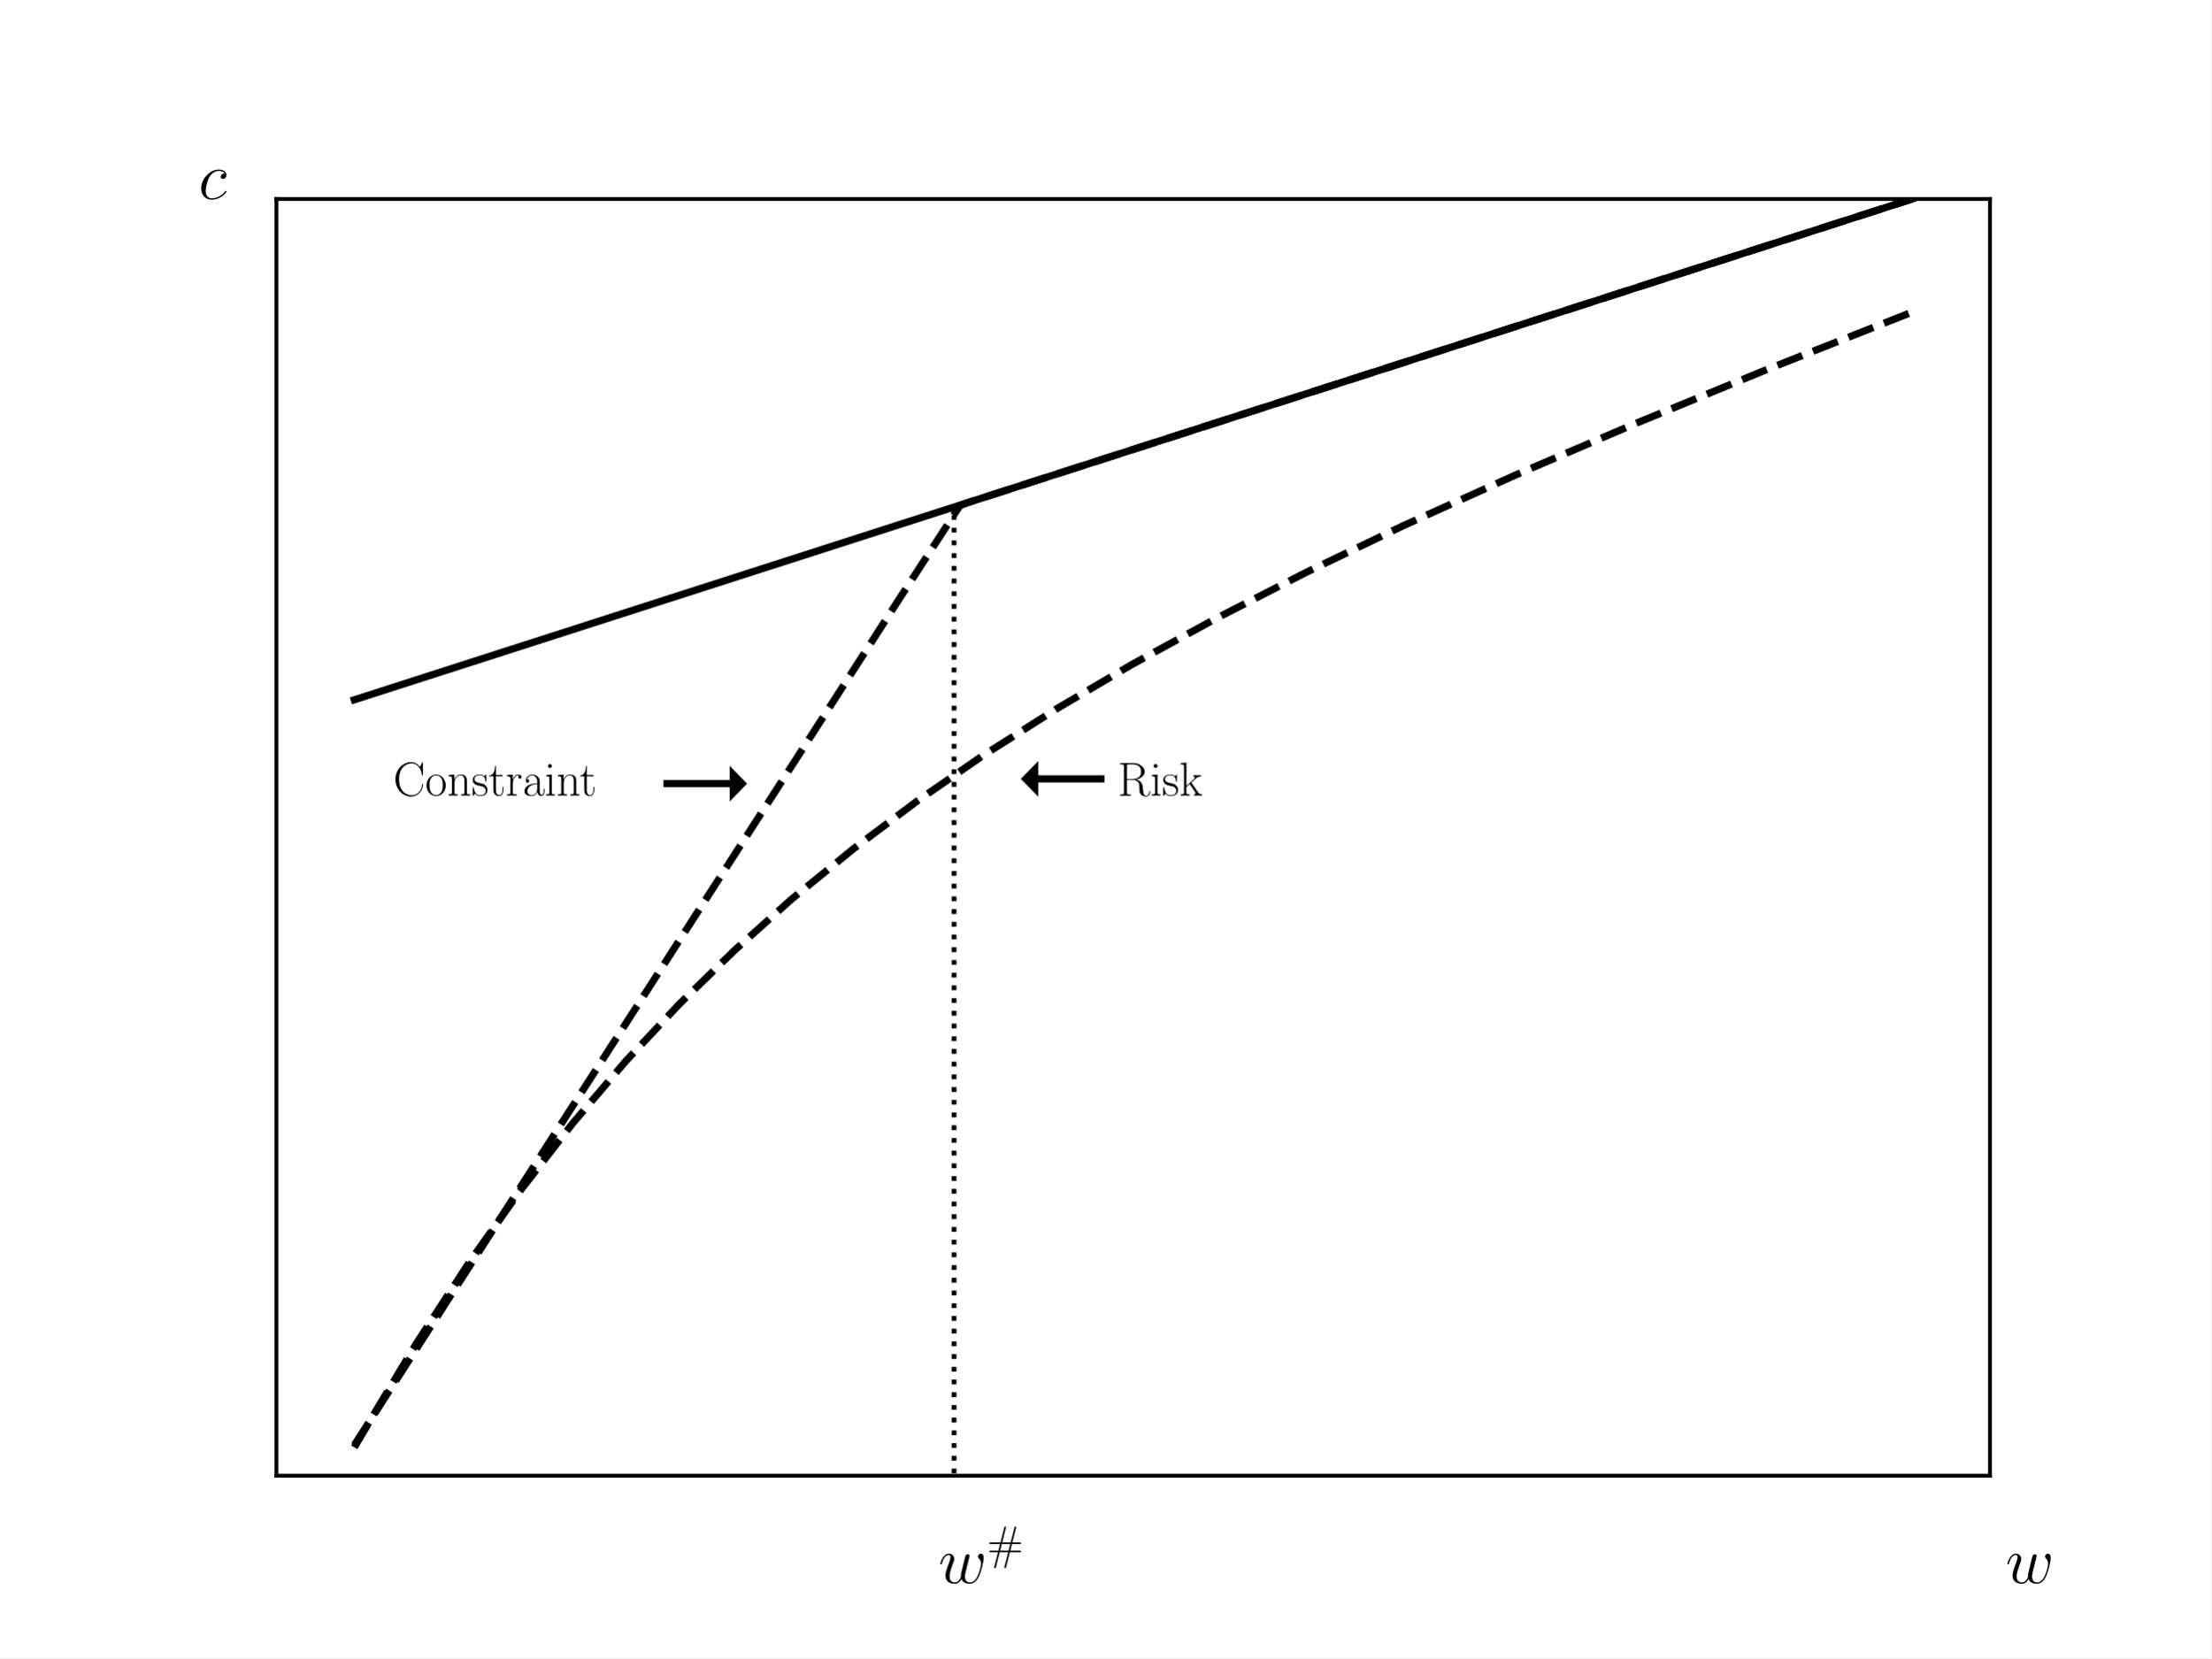
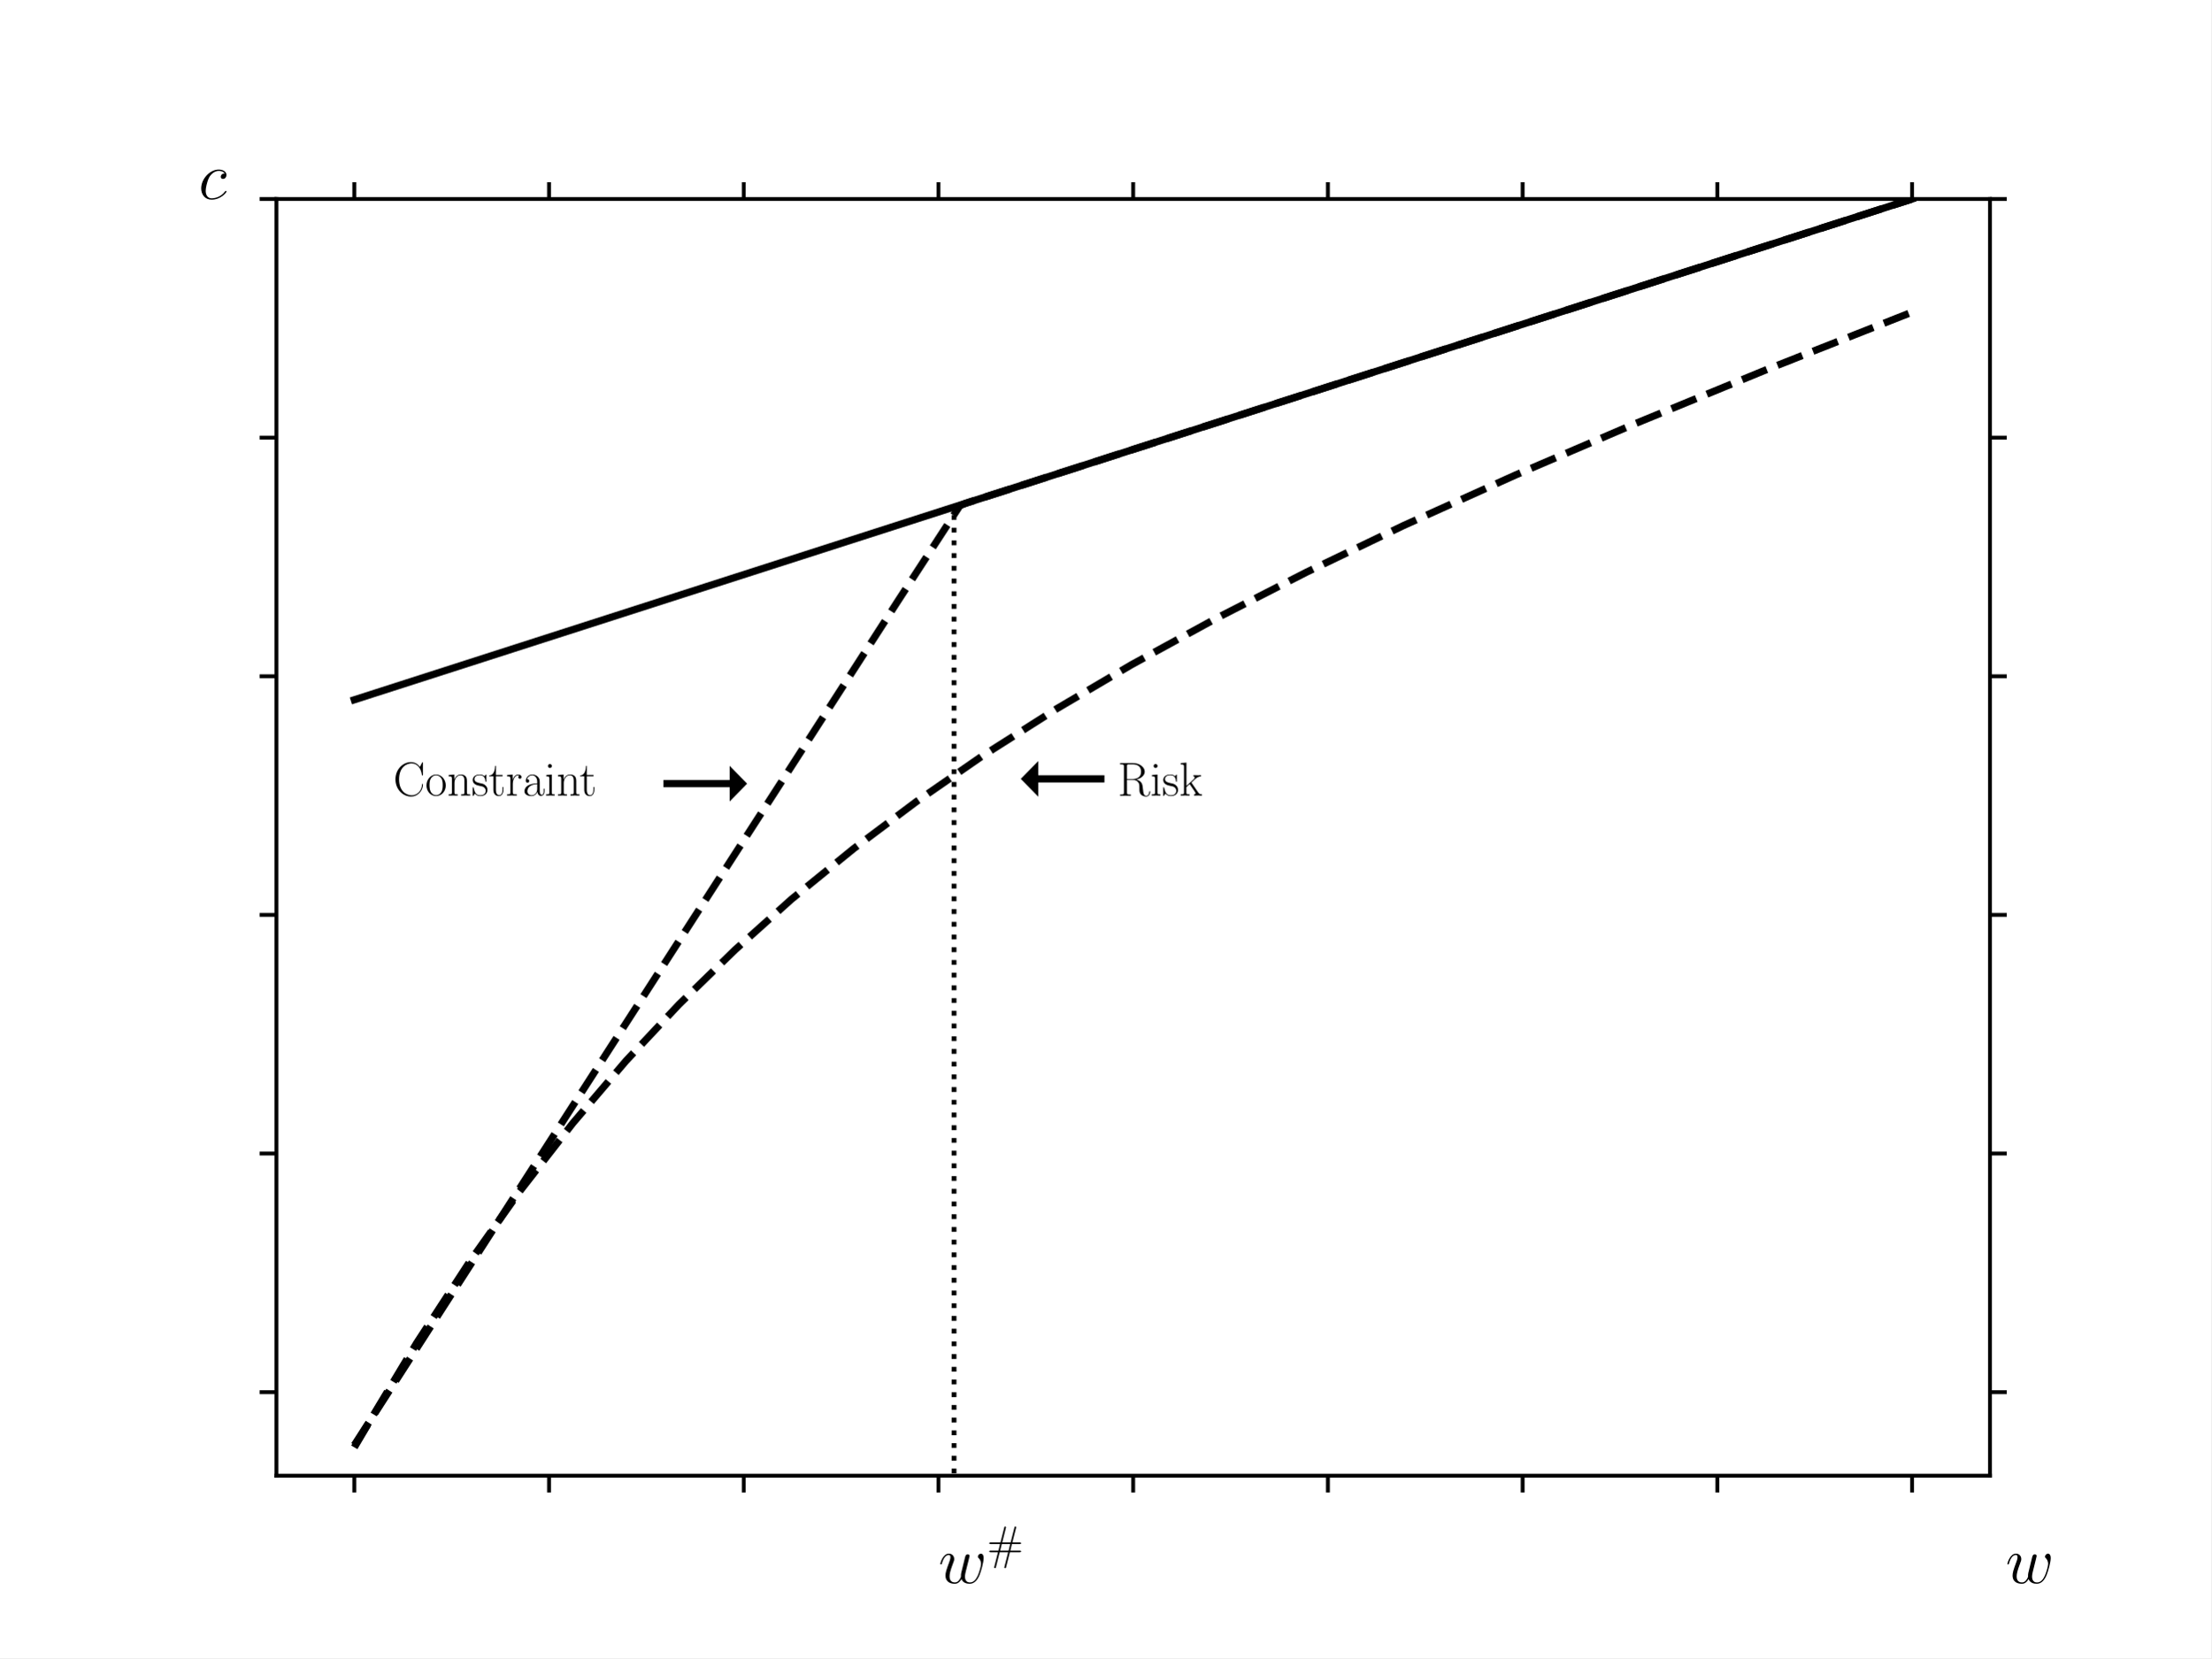
<svg xmlns="http://www.w3.org/2000/svg" xmlns:xlink="http://www.w3.org/1999/xlink" height="345.6pt" version="1.1" viewBox="0 0 460.8 345.6" width="460.8pt">
  <defs>
    <style type="text/css">
*{stroke-linecap:butt;stroke-linejoin:round;}
  </style>
  </defs>
  <g id="figure_1">
    <g id="patch_1">
      <path d="M 0 345.6  L 460.8 345.6  L 460.8 0  L 0 0  z " style="fill:#ffffff;" />
    </g>
    <g id="axes_1">
      <g id="patch_2">
        <path d="M 57.6 307.584  L 414.72 307.584  L 414.72 41.472  L 57.6 41.472  z " style="fill:#ffffff;" />
      </g>
      <g id="patch_3">
-         <path clip-path="url(#pa554816135)" d="M 154.996 163.336  L 152.561 165.823  L 152.561 163.585  L 138.764 163.585  L 138.764 163.088  L 152.561 163.088  L 152.561 160.849  z " style="stroke:#000000;stroke-linejoin:miter;" />
+         <path clip-path="url(#pf6ea6e6d58)" d="M 154.996 163.336  L 152.561 165.823  L 152.561 163.585  L 138.764 163.585  L 138.764 163.088  L 152.561 163.088  L 152.561 160.849  z " style="stroke:#000000;stroke-linejoin:miter;" />
      </g>
      <g id="patch_4">
-         <path clip-path="url(#pa554816135)" d="M 213.434 162.342  L 215.869 159.855  L 215.869 162.093  L 229.667 162.093  L 229.667 162.59  L 215.869 162.59  L 215.869 164.829  z " style="stroke:#000000;stroke-linejoin:miter;" />
+         <path clip-path="url(#pf6ea6e6d58)" d="M 213.434 162.342  L 215.869 159.855  L 215.869 162.093  L 229.667 162.093  L 229.667 162.59  L 215.869 162.59  L 215.869 164.829  z " style="stroke:#000000;stroke-linejoin:miter;" />
      </g>
      <g id="matplotlib.axis_1">
-         <g id="xtick_1" />
-         <g id="xtick_2" />
-         <g id="xtick_3" />
-         <g id="xtick_4" />
-         <g id="xtick_5" />
-         <g id="xtick_6" />
-         <g id="xtick_7" />
-         <g id="xtick_8" />
-         <g id="xtick_9" />
+         <g id="xtick_1">
+           <g id="line2d_1">
+             <defs>
+               <path d="M 0 0  L 0 3.5  " id="m6dffb89e5c" style="stroke:#000000;stroke-width:0.8;" />
+             </defs>
+             <g>
+               <use style="stroke:#000000;stroke-width:0.8;" x="73.833" xlink:href="#m6dffb89e5c" y="307.584" />
+             </g>
+           </g>
+           <g id="line2d_2">
+             <defs>
+               <path d="M 0 0  L 0 -3.5  " id="m6ef9e88439" style="stroke:#000000;stroke-width:0.8;" />
+             </defs>
+             <g>
+               <use style="stroke:#000000;stroke-width:0.8;" x="73.833" xlink:href="#m6ef9e88439" y="41.472" />
+             </g>
+           </g>
+         </g>
+         <g id="xtick_2">
+           <g id="line2d_3">
+             <g>
+               <use style="stroke:#000000;stroke-width:0.8;" x="114.415" xlink:href="#m6dffb89e5c" y="307.584" />
+             </g>
+           </g>
+           <g id="line2d_4">
+             <g>
+               <use style="stroke:#000000;stroke-width:0.8;" x="114.415" xlink:href="#m6ef9e88439" y="41.472" />
+             </g>
+           </g>
+         </g>
+         <g id="xtick_3">
+           <g id="line2d_5">
+             <g>
+               <use style="stroke:#000000;stroke-width:0.8;" x="154.996" xlink:href="#m6dffb89e5c" y="307.584" />
+             </g>
+           </g>
+           <g id="line2d_6">
+             <g>
+               <use style="stroke:#000000;stroke-width:0.8;" x="154.996" xlink:href="#m6ef9e88439" y="41.472" />
+             </g>
+           </g>
+         </g>
+         <g id="xtick_4">
+           <g id="line2d_7">
+             <g>
+               <use style="stroke:#000000;stroke-width:0.8;" x="195.578" xlink:href="#m6dffb89e5c" y="307.584" />
+             </g>
+           </g>
+           <g id="line2d_8">
+             <g>
+               <use style="stroke:#000000;stroke-width:0.8;" x="195.578" xlink:href="#m6ef9e88439" y="41.472" />
+             </g>
+           </g>
+         </g>
+         <g id="xtick_5">
+           <g id="line2d_9">
+             <g>
+               <use style="stroke:#000000;stroke-width:0.8;" x="236.16" xlink:href="#m6dffb89e5c" y="307.584" />
+             </g>
+           </g>
+           <g id="line2d_10">
+             <g>
+               <use style="stroke:#000000;stroke-width:0.8;" x="236.16" xlink:href="#m6ef9e88439" y="41.472" />
+             </g>
+           </g>
+         </g>
+         <g id="xtick_6">
+           <g id="line2d_11">
+             <g>
+               <use style="stroke:#000000;stroke-width:0.8;" x="276.742" xlink:href="#m6dffb89e5c" y="307.584" />
+             </g>
+           </g>
+           <g id="line2d_12">
+             <g>
+               <use style="stroke:#000000;stroke-width:0.8;" x="276.742" xlink:href="#m6ef9e88439" y="41.472" />
+             </g>
+           </g>
+         </g>
+         <g id="xtick_7">
+           <g id="line2d_13">
+             <g>
+               <use style="stroke:#000000;stroke-width:0.8;" x="317.324" xlink:href="#m6dffb89e5c" y="307.584" />
+             </g>
+           </g>
+           <g id="line2d_14">
+             <g>
+               <use style="stroke:#000000;stroke-width:0.8;" x="317.324" xlink:href="#m6ef9e88439" y="41.472" />
+             </g>
+           </g>
+         </g>
+         <g id="xtick_8">
+           <g id="line2d_15">
+             <g>
+               <use style="stroke:#000000;stroke-width:0.8;" x="357.905" xlink:href="#m6dffb89e5c" y="307.584" />
+             </g>
+           </g>
+           <g id="line2d_16">
+             <g>
+               <use style="stroke:#000000;stroke-width:0.8;" x="357.905" xlink:href="#m6ef9e88439" y="41.472" />
+             </g>
+           </g>
+         </g>
+         <g id="xtick_9">
+           <g id="line2d_17">
+             <g>
+               <use style="stroke:#000000;stroke-width:0.8;" x="398.487" xlink:href="#m6dffb89e5c" y="307.584" />
+             </g>
+           </g>
+           <g id="line2d_18">
+             <g>
+               <use style="stroke:#000000;stroke-width:0.8;" x="398.487" xlink:href="#m6ef9e88439" y="41.472" />
+             </g>
+           </g>
+         </g>
      </g>
      <g id="matplotlib.axis_2">
-         <g id="ytick_1" />
-         <g id="ytick_2" />
-         <g id="ytick_3" />
-         <g id="ytick_4" />
-         <g id="ytick_5" />
-         <g id="ytick_6" />
-       </g>
-       <g id="line2d_1">
-         <path clip-path="url(#pa554816135)" d="M 73.833 145.857  L 398.487 41.472  L 398.487 41.472  " style="fill:none;stroke:#000000;stroke-linecap:square;stroke-width:1.5;" />
-       </g>
-       <g id="line2d_2">
-         <path clip-path="url(#pa554816135)" d="M 73.833 301.201  L 187.039 125.397  L 200.051 105.379  L 201.352 104.856  L 398.487 41.472  L 398.487 41.472  " style="fill:none;stroke:#000000;stroke-dasharray:5.55,2.4;stroke-dashoffset:0;stroke-width:1.5;" />
-       </g>
-       <g id="line2d_3">
-         <path clip-path="url(#pa554816135)" d="M 73.833 301.672  L 77.736 295.055  L 86.845 279.898  L 97.905 262.935  L 108.315 248.29  L 119.375 234.102  L 130.436 221.141  L 141.496 209.355  L 153.207 197.954  L 164.918 187.449  L 177.93 176.857  L 190.943 167.103  L 204.605 157.638  L 220.22 147.721  L 235.835 138.529  L 253.401 128.92  L 272.269 119.263  L 292.438 109.568  L 315.86 98.991  L 340.583 88.376  L 367.909 77.137  L 398.487 65.043  L 398.487 65.043  " style="fill:none;stroke:#000000;stroke-dasharray:5.55,2.4;stroke-dashoffset:0;stroke-width:1.5;" />
-       </g>
-       <g id="line2d_4">
-         <path clip-path="url(#pa554816135)" d="M 198.825 315.045  L 198.825 106.135  " style="fill:none;stroke:#000000;stroke-dasharray:1,1.65;stroke-dashoffset:0;" />
+         <g id="ytick_1">
+           <g id="line2d_19">
+             <defs>
+               <path d="M 0 0  L -3.5 0  " id="m0414c54dfe" style="stroke:#000000;stroke-width:0.8;" />
+             </defs>
+             <g>
+               <use style="stroke:#000000;stroke-width:0.8;" x="57.6" xlink:href="#m0414c54dfe" y="290.175" />
+             </g>
+           </g>
+           <g id="line2d_20">
+             <defs>
+               <path d="M 0 0  L 3.5 0  " id="mb669f77f31" style="stroke:#000000;stroke-width:0.8;" />
+             </defs>
+             <g>
+               <use style="stroke:#000000;stroke-width:0.8;" x="414.72" xlink:href="#mb669f77f31" y="290.175" />
+             </g>
+           </g>
+         </g>
+         <g id="ytick_2">
+           <g id="line2d_21">
+             <g>
+               <use style="stroke:#000000;stroke-width:0.8;" x="57.6" xlink:href="#m0414c54dfe" y="240.434" />
+             </g>
+           </g>
+           <g id="line2d_22">
+             <g>
+               <use style="stroke:#000000;stroke-width:0.8;" x="414.72" xlink:href="#mb669f77f31" y="240.434" />
+             </g>
+           </g>
+         </g>
+         <g id="ytick_3">
+           <g id="line2d_23">
+             <g>
+               <use style="stroke:#000000;stroke-width:0.8;" x="57.6" xlink:href="#m0414c54dfe" y="190.694" />
+             </g>
+           </g>
+           <g id="line2d_24">
+             <g>
+               <use style="stroke:#000000;stroke-width:0.8;" x="414.72" xlink:href="#mb669f77f31" y="190.694" />
+             </g>
+           </g>
+         </g>
+         <g id="ytick_4">
+           <g id="line2d_25">
+             <g>
+               <use style="stroke:#000000;stroke-width:0.8;" x="57.6" xlink:href="#m0414c54dfe" y="140.953" />
+             </g>
+           </g>
+           <g id="line2d_26">
+             <g>
+               <use style="stroke:#000000;stroke-width:0.8;" x="414.72" xlink:href="#mb669f77f31" y="140.953" />
+             </g>
+           </g>
+         </g>
+         <g id="ytick_5">
+           <g id="line2d_27">
+             <g>
+               <use style="stroke:#000000;stroke-width:0.8;" x="57.6" xlink:href="#m0414c54dfe" y="91.213" />
+             </g>
+           </g>
+           <g id="line2d_28">
+             <g>
+               <use style="stroke:#000000;stroke-width:0.8;" x="414.72" xlink:href="#mb669f77f31" y="91.213" />
+             </g>
+           </g>
+         </g>
+         <g id="ytick_6">
+           <g id="line2d_29">
+             <g>
+               <use style="stroke:#000000;stroke-width:0.8;" x="57.6" xlink:href="#m0414c54dfe" y="41.472" />
+             </g>
+           </g>
+           <g id="line2d_30">
+             <g>
+               <use style="stroke:#000000;stroke-width:0.8;" x="414.72" xlink:href="#mb669f77f31" y="41.472" />
+             </g>
+           </g>
+         </g>
+       </g>
+       <g id="line2d_31">
+         <path clip-path="url(#pf6ea6e6d58)" d="M 73.833 145.857  L 398.487 41.472  L 398.487 41.472  " style="fill:none;stroke:#000000;stroke-linecap:square;stroke-width:1.5;" />
+       </g>
+       <g id="line2d_32">
+         <path clip-path="url(#pf6ea6e6d58)" d="M 73.833 301.201  L 187.039 125.397  L 200.051 105.379  L 201.352 104.856  L 398.487 41.472  L 398.487 41.472  " style="fill:none;stroke:#000000;stroke-dasharray:5.55,2.4;stroke-dashoffset:0;stroke-width:1.5;" />
+       </g>
+       <g id="line2d_33">
+         <path clip-path="url(#pf6ea6e6d58)" d="M 73.833 301.672  L 77.736 295.055  L 86.845 279.898  L 97.905 262.935  L 108.315 248.29  L 119.375 234.102  L 130.436 221.141  L 141.496 209.355  L 153.207 197.954  L 164.918 187.449  L 177.93 176.857  L 190.943 167.103  L 204.605 157.638  L 220.22 147.721  L 235.835 138.529  L 253.401 128.92  L 272.269 119.263  L 292.438 109.568  L 315.86 98.991  L 340.583 88.376  L 367.909 77.137  L 398.487 65.043  L 398.487 65.043  " style="fill:none;stroke:#000000;stroke-dasharray:5.55,2.4;stroke-dashoffset:0;stroke-width:1.5;" />
+       </g>
+       <g id="line2d_34">
+         <path clip-path="url(#pf6ea6e6d58)" d="M 198.825 315.045  L 198.825 106.135  " style="fill:none;stroke:#000000;stroke-dasharray:1,1.65;stroke-dashoffset:0;" />
      </g>
      <g id="patch_5">
        <path d="M 57.6 307.584  L 57.6 41.472  " style="fill:none;stroke:#000000;stroke-linecap:square;stroke-linejoin:miter;stroke-width:0.8;" />
      </g>
      <g id="patch_6">
        <path d="M 414.72 307.584  L 414.72 41.472  " style="fill:none;stroke:#000000;stroke-linecap:square;stroke-linejoin:miter;stroke-width:0.8;" />
      </g>
      <g id="patch_7">
        <path d="M 57.6 307.584  L 414.72 307.584  " style="fill:none;stroke:#000000;stroke-linecap:square;stroke-linejoin:miter;stroke-width:0.8;" />
      </g>
      <g id="patch_8">
        <path d="M 57.6 41.472  L 414.72 41.472  " style="fill:none;stroke:#000000;stroke-linecap:square;stroke-linejoin:miter;stroke-width:0.8;" />
      </g>
      <g id="text_1">
        <defs>
          <path d="M 39.094 38  C 37.203 38 36.297 38 34.906 36.797  C 34.297 36.297 33.203 34.797 33.203 33.188  C 33.203 31.188 34.703 29.984 36.594 29.984  C 39 29.984 41.703 31.984 41.703 35.984  C 41.703 40.484 37.094 44 30.203 44  C 17.094 44 4 30.188 4 15.797  C 4 6.969 9.406 -1 19.594 -1  C 33.203 -1 41.797 9.719 41.797 11.031  C 41.797 11.641 41.203 12.141 40.797 12.141  C 40.5 12.141 40.406 12.047 39.5 11.125  C 33.094 2.516 23.594 1 19.797 1  C 12.906 1 10.703 7.078 10.703 12.141  C 10.703 15.688 12.406 25.531 16 32.391  C 18.594 37.094 24 41.984 30.297 41.984  C 31.594 41.984 37.094 41.812 39.094 38  z " id="CMMI12-99" />
        </defs>
        <g transform="translate(41.36727 41.472)scale(0.14 -0.14)">
          <use transform="scale(0.996264)" xlink:href="#CMMI12-99" />
        </g>
      </g>
      <g id="text_2">
        <defs>
          <path d="M 34.406 6.078  C 36.594 0.094 42.797 -1 46.594 -1  C 54.203 -1 58.703 5.578 61.5 12.469  C 63.797 18.25 67.5 31.422 67.5 37.312  C 67.5 43.391 64.406 44 63.5 44  C 61.094 44 58.906 41.594 58.906 39.594  C 58.906 38.406 59.594 37.703 60.094 37.312  C 61 36.406 63.594 33.719 63.594 28.531  C 63.594 25.141 60.797 15.75 58.703 11.062  C 55.906 4.984 52.203 1 47 1  C 41.406 1 39.594 5.188 39.594 9.766  C 39.594 12.656 40.5 16.156 40.906 17.844  L 45.094 34.609  C 45.594 36.609 46.5 40.094 46.5 40.484  C 46.5 41.984 45.297 43 43.797 43  C 40.906 43 40.203 40.484 39.594 38.094  C 38.594 34.203 34.406 17.344 34 15.156  C 33.594 13.453 33.594 12.359 33.594 10.172  C 33.594 7.781 30.406 3.984 30.297 3.781  C 29.203 2.688 27.594 1 24.5 1  C 16.594 1 16.594 8.469 16.594 10.172  C 16.594 13.359 17.297 17.75 21.797 29.625  C 23 32.719 23.5 34.016 23.5 36.016  C 23.5 40.203 20.5 44 15.594 44  C 6.406 44 2.703 29.531 2.703 28.719  C 2.703 28.328 3.094 27.828 3.797 27.828  C 4.703 27.828 4.797 28.234 5.203 29.625  C 7.703 38.406 11.594 41.984 15.297 41.984  C 16.297 41.984 17.906 41.891 17.906 38.703  C 17.906 38.203 17.906 36.109 16.203 31.719  C 11.5 19.25 10.5 15.156 10.5 11.375  C 10.5 0.891 19.094 -1 24.203 -1  C 25.906 -1 30.406 -1 34.406 6.078  z " id="CMMI12-119" />
        </defs>
        <g transform="translate(417.9665 329.9673)scale(0.14 -0.14)">
          <use transform="scale(0.996264)" xlink:href="#CMMI12-119" />
        </g>
      </g>
      <g id="text_3">
        <defs>
          <path d="M 48.5 14  L 69.094 14  C 70.797 14 72.5 14 72.5 15.797  C 72.5 17.5 71 17.5 69.5 17.5  L 49.5 17.5  L 52.906 31.484  L 69.5 31.484  C 71 31.484 72.5 31.484 72.5 33.188  C 72.5 35 70.797 35 69.094 35  L 53.906 35  L 61.594 65.391  C 61.906 66.391 62 66.891 62 67.188  C 62 68.188 61.203 69 60.203 69  C 58.797 69 58.5 67.594 58.297 66.797  L 50.297 35  L 32.203 35  L 39.906 65.391  C 40.203 66.391 40.297 66.891 40.297 67.188  C 40.297 68.188 39.5 69 38.5 69  C 37.094 69 36.797 67.594 36.594 66.797  L 28.594 35  L 8 35  C 6.297 35 4.594 35 4.594 33.188  C 4.594 31.484 6.094 31.484 7.594 31.484  L 27.594 31.484  L 24.203 17.5  L 7.594 17.5  C 6.094 17.5 4.594 17.5 4.594 15.797  C 4.594 14 6.297 14 8 14  L 23.203 14  L 15.5 -16.391  C 15.203 -17.406 15.094 -17.906 15.094 -18.203  C 15.094 -19.203 15.906 -20 16.906 -20  C 18.297 -20 18.594 -18.609 18.797 -17.812  L 26.797 14  L 44.906 14  L 37.203 -16.391  C 36.906 -17.406 36.797 -17.906 36.797 -18.203  C 36.797 -19.203 37.594 -20 38.594 -20  C 40 -20 40.297 -18.609 40.5 -17.812  z M 27.797 17.5  L 31.203 31.484  L 49.297 31.484  L 45.906 17.5  z " id="CMR17-35" />
        </defs>
        <g transform="translate(195.5782 329.9673)scale(0.14 -0.14)">
          <use transform="scale(0.996264)" xlink:href="#CMMI12-119" />
          <use transform="translate(72.41291 36.15364)scale(0.697382)" xlink:href="#CMR17-35" />
        </g>
      </g>
      <g id="text_4">
        <defs>
          <path d="M 39.203 33.688  C 48.703 35.594 56.703 42.016 56.703 50.047  C 56.703 59.469 46.094 68 32.094 68  L 5.203 68  L 5.203 65.391  C 12.094 65.391 13.203 65.391 13.203 60.875  L 13.203 6.688  C 13.203 2.188 12.094 2.188 5.203 2.188  L 5.203 -0.406  C 8.094 -0.203 13.297 -0.203 16.406 -0.203  C 19.5 -0.203 24.703 -0.203 27.594 -0.406  L 27.594 2.188  C 20.703 2.188 19.594 2.188 19.594 6.688  L 19.594 33  L 31.297 33  C 37 33 40.203 30.688 41.594 29.391  C 45.594 25.5 45.594 22.797 45.594 16  C 45.594 9.297 45.594 5.891 48.594 2.5  C 52.406 -1.609 57.5 -2 59.703 -2  C 67.094 -2 68.203 6.297 68.203 8  C 68.203 8.594 68.203 9.297 67.297 9.297  C 66.5 9.297 66.406 8.688 66.406 8.297  C 65.906 1.797 63 -0.406 59.906 -0.406  C 54.406 -0.406 53.797 5.891 53.203 12  C 52.906 14.094 52.703 15.594 52.5 17.797  C 51.906 22.797 51.094 30.094 39.203 33.688  z M 31 34.594  L 19.594 34.594  L 19.594 61.484  C 19.594 64.891 19.797 65.391 23.797 65.391  L 31.094 65.391  C 39.406 65.391 49.094 62.484 49.094 50.047  C 49.094 37.094 38.5 34.594 31 34.594  z " id="CMR17-82" />
          <path d="M 15.5 61.891  C 15.5 64.094 13.703 66 11.406 66  C 9.203 66 7.297 64.188 7.297 61.891  C 7.297 59.688 9.094 57.797 11.406 57.797  C 13.594 57.797 15.5 59.594 15.5 61.891  z M 3.797 42.891  L 3.797 40.297  C 9.406 40.297 10.203 39.688 10.203 34.859  L 10.203 6.922  C 10.203 3.094 9.797 2.594 3.406 2.594  L 3.406 0  C 5.797 0.188 10.094 0.188 12.594 0.188  C 15 0.188 19.094 0.188 21.406 0  L 21.406 2.594  C 15.5 2.594 15.297 3.203 15.297 6.812  L 15.297 44  z " id="CMR17-105" />
          <path d="M 30.906 42  C 30.906 43.797 30.797 43.891 30.203 43.891  C 29.797 43.891 29.703 43.797 28.5 42.297  C 28.203 41.891 27.297 40.891 27 40.5  C 23.797 43.891 19.297 44 17.594 44  C 6.5 44 2.5 38.188 2.5 32.391  C 2.5 23.391 12.703 21.297 15.594 20.688  C 21.906 19.391 24.094 19 26.203 17.188  C 27.5 16 29.703 13.797 29.703 10.188  C 29.703 6 27.297 0.594 18.094 0.594  C 9.406 0.594 6.297 7.188 4.5 16  C 4.203 17.391 4.203 17.5 3.406 17.5  C 2.594 17.5 2.5 17.391 2.5 15.391  L 2.5 1  C 2.5 -0.812 2.594 -0.906 3.203 -0.906  C 3.703 -0.906 3.797 -0.812 4.297 0  C 4.906 0.891 6.406 3.297 7 4.297  C 9 1.594 12.5 -1 18.094 -1  C 28 -1 33.297 4.391 33.297 12.188  C 33.297 17.297 30.594 20 29.297 21.188  C 26.297 24.297 22.797 25 18.594 25.797  C 13.094 27 6.094 28.391 6.094 34.5  C 6.094 37.094 7.5 42.594 17.594 42.594  C 28.297 42.594 28.906 32.594 29.094 29.391  C 29.203 28.891 29.703 28.797 30 28.797  C 30.906 28.797 30.906 29.094 30.906 30.797  z " id="CMR17-115" />
          <path d="M 26.094 26.234  C 26 26.438 25.5 27.031 25.5 27.328  C 25.5 27.531 32.594 33.984 33.5 34.781  C 39.203 39.562 42.797 40.047 45.406 40.156  L 45.406 42.734  C 44.797 42.734 44.594 42.734 44.5 42.641  L 39.594 42.531  C 36.797 42.531 32.5 42.531 29.797 42.734  L 29.797 40.156  C 31.203 40.047 32.203 39.266 32.203 37.859  C 32.203 35.875 30.203 33.984 30.094 33.984  L 15 20.281  L 15 69  L 3.094 67.891  L 3.094 65.297  C 9 65.297 9.906 64.703 9.906 59.922  L 9.906 6.859  C 9.906 3.094 9.5 2.594 3.094 2.594  L 3.094 0  C 5.5 0.188 9.906 0.188 12.406 0.188  C 14.906 0.188 19.297 0.188 21.703 0  L 21.703 2.594  C 15.297 2.594 14.906 2.984 14.906 6.859  L 14.906 17.797  L 21.797 24.062  L 31.906 9.156  C 33.094 7.359 34.094 5.969 34.094 4.672  C 34.094 2.891 32.297 2.594 31.094 2.594  L 31.094 0  C 33.5 0.188 37.797 0.188 40.297 0.188  C 42.094 0.188 45.797 0.094 47.5 0  L 47.5 2.594  C 42.797 2.594 41.703 3.484 38.703 7.859  z " id="CMR17-107" />
        </defs>
        <g transform="translate(232.9135 165.8234)scale(0.1 -0.1)">
          <use transform="scale(0.996264)" xlink:href="#CMR17-82" />
          <use transform="translate(67.7911 0)scale(0.996264)" xlink:href="#CMR17-105" />
          <use transform="translate(92.66216 0)scale(0.996264)" xlink:href="#CMR17-115" />
          <use transform="translate(128.4635 0)scale(0.996264)" xlink:href="#CMR17-107" />
        </g>
      </g>
      <g id="text_5">
        <defs>
          <path d="M 62.094 67.984  C 62.094 69.797 62 69.891 61.406 69.891  C 61 69.891 60.906 69.797 60.203 68.594  L 55.797 60.141  C 50.906 66.391 44.906 70 37.203 70  C 20.094 70 4.594 54.797 4.594 34.047  C 4.594 13.078 20.094 -2 37.297 -2  C 52.594 -2 62.094 11.578 62.094 23.156  C 62.094 24.172 62.094 24.578 61.203 24.578  C 60.406 24.578 60.406 24.266 60.297 23.359  C 59.5 9.25 49.5 0.594 38.703 0.594  C 28.5 0.594 12.203 7.844 12.203 34.047  C 12.203 60.344 28.797 67.391 38.5 67.391  C 49.797 67.391 58 57.516 59.906 43.516  C 60.094 42.297 60.094 42.109 61 42.109  C 62.094 42.109 62.094 42.297 62.094 44.125  z " id="CMR17-67" />
          <path d="M 43.094 21.188  C 43.094 34 33.797 44 22.906 44  C 12 44 2.703 34 2.703 21.188  C 2.703 8.594 12 -1 22.906 -1  C 33.797 -1 43.094 8.594 43.094 21.188  z M 22.906 0.797  C 18.203 0.797 14.203 3.594 11.906 7.5  C 9.406 12 9.094 17.594 9.094 22  C 9.094 26.188 9.297 31.391 11.906 35.891  C 13.906 39.188 17.797 42.391 22.906 42.391  C 27.406 42.391 31.203 39.891 33.594 36.391  C 36.703 31.688 36.703 25.094 36.703 22  C 36.703 18.094 36.5 12.094 33.797 7.297  C 31 2.688 26.703 0.797 22.906 0.797  z " id="CMR17-111" />
          <path d="M 41.5 30.531  C 41.5 35.656 40.5 44 28.703 44  C 20.797 44 16.703 37.875 15.203 33.844  L 15.094 33.844  L 15.094 44  L 3.297 42.891  L 3.297 40.281  C 9.203 40.281 10.094 39.688 10.094 34.859  L 10.094 6.922  C 10.094 3.094 9.703 2.594 3.297 2.594  L 3.297 0  C 5.703 0.188 10.094 0.188 12.703 0.188  C 15.297 0.188 19.797 0.188 22.203 0  L 22.203 2.594  C 15.797 2.594 15.406 3 15.406 6.922  L 15.406 26.219  C 15.406 35.453 21 42.391 28 42.391  C 35.406 42.391 36.203 35.766 36.203 30.938  L 36.203 6.922  C 36.203 3.094 35.797 2.594 29.406 2.594  L 29.406 0  C 31.797 0.188 36.203 0.188 38.797 0.188  C 41.406 0.188 45.906 0.188 48.297 0  L 48.297 2.594  C 41.906 2.594 41.5 3 41.5 6.922  z " id="CMR17-110" />
          <path d="M 15.094 40.391  L 29.094 40.391  L 29.094 43  L 15.094 43  L 15.094 62  L 13.297 62  C 13.094 51.438 9.594 42.188 1.094 41.984  L 1.094 40.391  L 9.797 40.391  L 9.797 12.156  C 9.797 10.234 9.797 -1 21.406 -1  C 27.297 -1 30.703 4.812 30.703 12.25  L 30.703 17.984  L 28.906 17.984  L 28.906 12.344  C 28.906 5.422 26.203 0.797 22 0.797  C 19.094 0.797 15.094 2.797 15.094 11.953  z " id="CMR17-116" />
          <path d="M 15 23.703  C 15 33.344 19.094 42.391 26.594 42.391  C 27.297 42.391 28 42.297 28.703 41.984  C 28.703 41.984 26.5 41.281 26.5 38.672  C 26.5 36.266 28.406 35.266 29.906 35.266  C 31.094 35.266 33.297 35.969 33.297 38.781  C 33.297 41.984 30.094 44 26.703 44  C 19.094 44 15.797 36.562 14.797 33.047  L 14.703 33.047  L 14.703 44  L 3.094 42.891  L 3.094 40.281  C 9 40.281 9.906 39.688 9.906 34.859  L 9.906 6.922  C 9.906 3.094 9.5 2.594 3.094 2.594  L 3.094 0  C 5.5 0.188 10.094 0.188 12.703 0.188  C 15.594 0.188 20.703 0.188 23.406 0  L 23.406 2.594  C 16.203 2.594 15 2.594 15 7.109  z " id="CMR17-114" />
          <path d="M 36 25.875  C 36 32 36 35.547 31.797 39.594  C 28.094 42.984 23.797 44 20.406 44  C 12.5 44 6.797 37.625 6.797 30.891  C 6.797 27.188 9.797 27 10.406 27  C 11.703 27 14 27.797 14 30.594  C 14 33.094 12.094 34.188 10.406 34.188  C 10 34.188 9.5 34.094 9.203 34  C 11.297 40.531 16.703 42.391 20.203 42.391  C 25.203 42.391 30.703 37.828 30.703 29.297  L 30.703 25.5  C 24.797 25.297 17.703 24.5 12.094 21.453  C 5.797 17.922 4 12.844 4 9  C 4 1.203 13 -1 18.297 -1  C 23.797 -1 28.906 2.109 31.094 7.891  C 31.297 3.422 34.094 -0.609 38.5 -0.609  C 40.594 -0.609 45.906 0.797 45.906 8.797  L 45.906 14.469  L 44.094 14.469  L 44.094 8.703  C 44.094 2.516 41.406 1.703 40.094 1.703  C 36 1.703 36 6.969 36 11.438  z M 30.703 13.859  C 30.703 5.047 24.5 0.594 19 0.594  C 14 0.594 10.094 4.344 10.094 9  C 10.094 12.047 11.406 17.406 17.203 20.656  C 22 23.391 27.5 23.797 30.703 24  z " id="CMR17-97" />
        </defs>
        <g transform="translate(81.94909 165.8234)scale(0.1 -0.1)">
          <use transform="scale(0.996264)" xlink:href="#CMR17-67" />
          <use transform="translate(66.50988 0)scale(0.996264)" xlink:href="#CMR17-111" />
          <use transform="translate(112.2004 0)scale(0.996264)" xlink:href="#CMR17-110" />
          <use transform="translate(163.0957 0)scale(0.996264)" xlink:href="#CMR17-115" />
          <use transform="translate(198.8971 0)scale(0.996264)" xlink:href="#CMR17-116" />
          <use transform="translate(234.1778 0)scale(0.996264)" xlink:href="#CMR17-114" />
          <use transform="translate(269.4586 0)scale(0.996264)" xlink:href="#CMR17-97" />
          <use transform="translate(315.1491 0)scale(0.996264)" xlink:href="#CMR17-105" />
          <use transform="translate(340.0201 0)scale(0.996264)" xlink:href="#CMR17-110" />
          <use transform="translate(388.3131 0)scale(0.996264)" xlink:href="#CMR17-116" />
        </g>
      </g>
    </g>
  </g>
  <defs>
-     <clipPath id="pa554816135">
+     <clipPath id="pf6ea6e6d58">
      <rect height="266.112" width="357.12" x="57.6" y="41.472" />
    </clipPath>
  </defs>
</svg>
